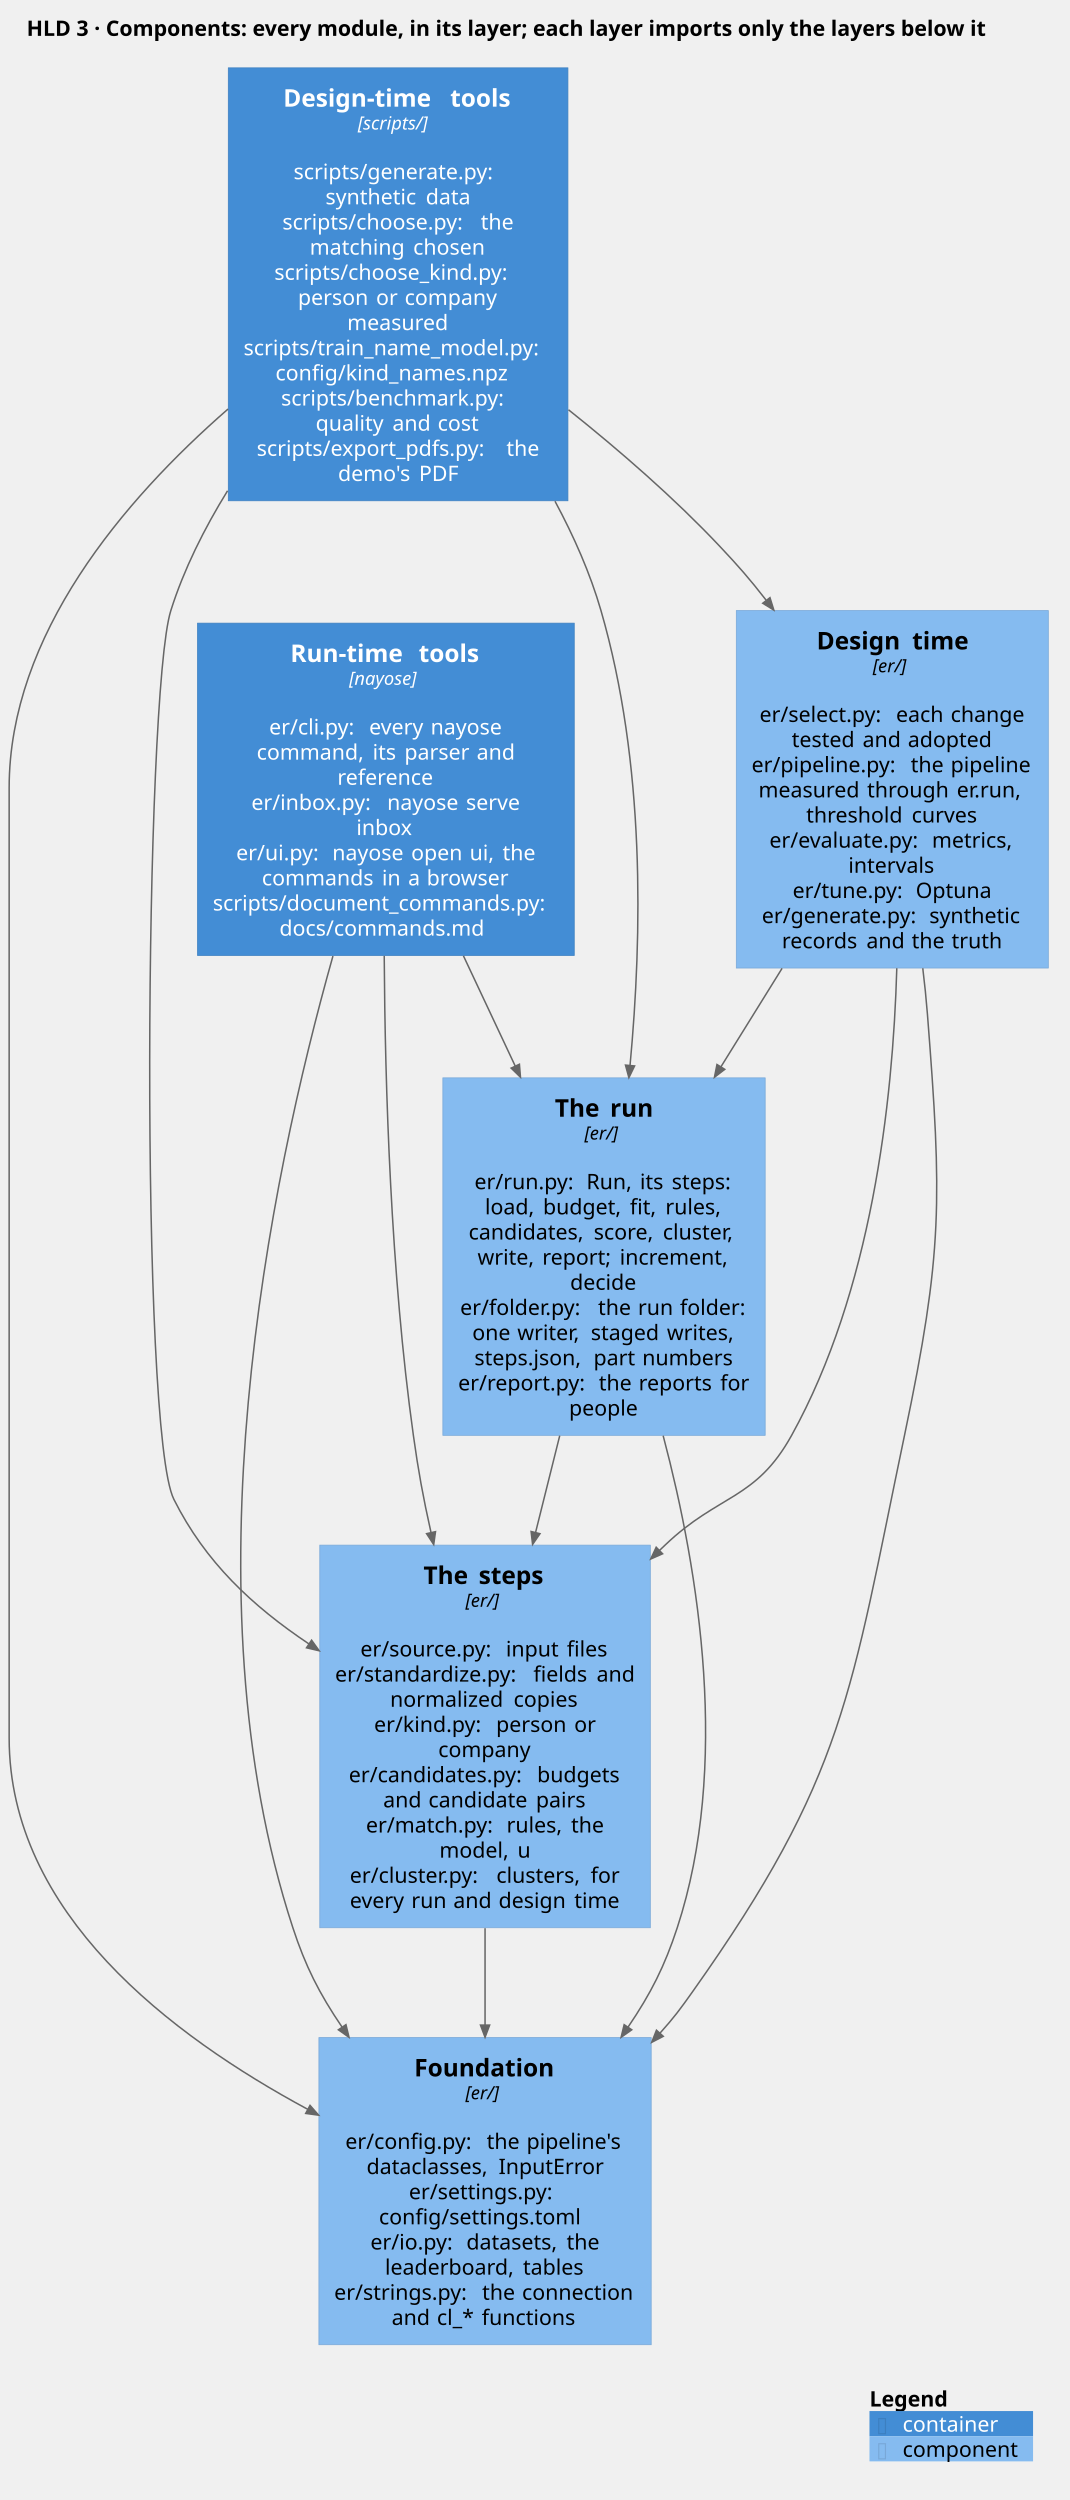
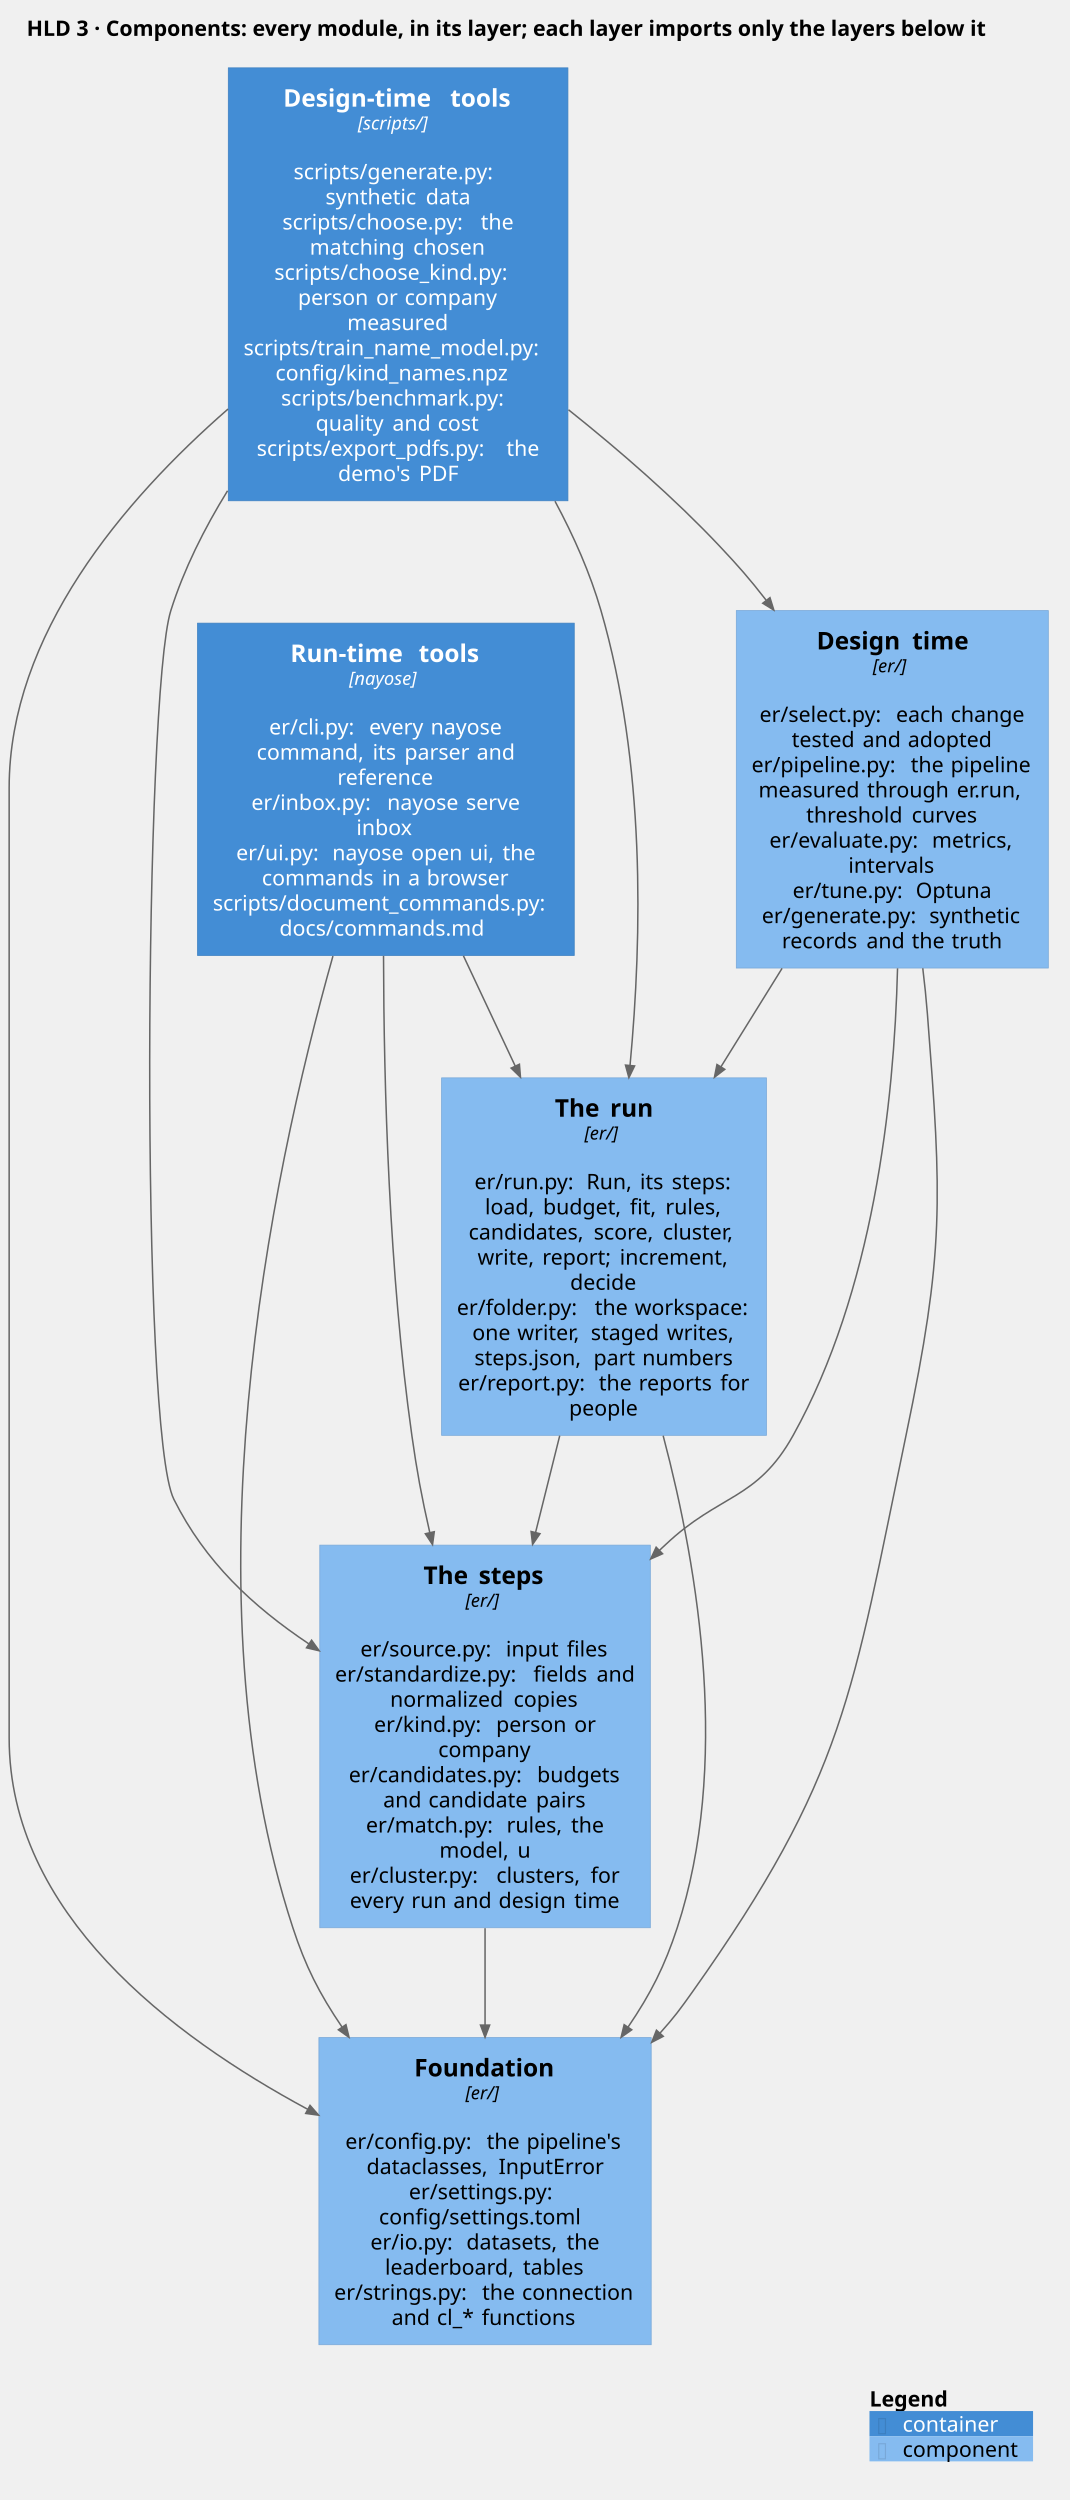
<svg xmlns="http://www.w3.org/2000/svg" version="1.1" data-diagram-type="DESCRIPTION" style="width:701px;height:1639px;background:#FFFFFF;" width="701px" height="1639px" viewBox="0 0 701 1639" zoomAndPan="magnify" preserveAspectRatio="none" contentStyleType="text/css">
  <defs />
  <g font-family="sans-serif" lengthAdjust="spacing">
    <g class="title" data-source-line="4">
      <text x="17.463" y="23.535" fill="#000" font-size="14" textLength="659.347" font-weight="700">HLD 3 · Components: every module, in its layer; each layer imports only the layers below it</text>
    </g>
    <g class="entity" data-qualified-name="tools_run" id="ent0001" data-source-line="71">
      <rect x="129.53" y="408.538" width="246.939" height="217.859" fill="#438DD5" style="stroke:#3C7FC0;stroke-width:0.5;" />
      <text x="190.351" y="434.007" fill="#FFF" font-size="16" textLength="78.852" font-weight="700">Run-time</text>
      <text x="269.203" y="434.007" fill="#FFF" font-size="16" font-weight="700"> </text>
      <text x="274.476" y="434.007" fill="#FFF" font-size="16" textLength="41.172" font-weight="700">tools</text>
      <text x="228.839" y="448.984" fill="#FFF" font-size="12" textLength="48.322" font-style="italic">[nayose]</text>
      <text x="250.785" y="465.05" fill="#FFF" font-size="14"> </text>
      <text x="176.43" y="481.538" fill="#FFF" font-size="14" textLength="61.12">er/cli.py:</text>
      <text x="237.551" y="481.538" fill="#FFF" font-size="14"> </text>
      <text x="241.98" y="481.538" fill="#FFF" font-size="14" textLength="35.889">every</text>
      <text x="277.869" y="481.538" fill="#FFF" font-size="14"> </text>
      <text x="282.299" y="481.538" fill="#FFF" font-size="14" textLength="47.271">nayose</text>
      <text x="168.275" y="498.027" fill="#FFF" font-size="14" textLength="71.572">command,</text>
      <text x="239.847" y="498.027" fill="#FFF" font-size="14"> </text>
      <text x="244.277" y="498.027" fill="#FFF" font-size="14" textLength="16.42">its</text>
      <text x="260.697" y="498.027" fill="#FFF" font-size="14"> </text>
      <text x="265.127" y="498.027" fill="#FFF" font-size="14" textLength="42.937">parser</text>
      <text x="308.063" y="498.027" fill="#FFF" font-size="14"> </text>
      <text x="312.493" y="498.027" fill="#FFF" font-size="14" textLength="25.231">and</text>
      <text x="221.168" y="514.515" fill="#FFF" font-size="14" textLength="63.663">reference</text>
      <text x="164.785" y="531.003" fill="#FFF" font-size="14" textLength="84.588">er/inbox.py:</text>
      <text x="249.373" y="531.003" fill="#FFF" font-size="14"> </text>
      <text x="253.803" y="531.003" fill="#FFF" font-size="14" textLength="47.271">nayose</text>
      <text x="301.073" y="531.003" fill="#FFF" font-size="14"> </text>
      <text x="305.503" y="531.003" fill="#FFF" font-size="14" textLength="35.711">serve</text>
      <text x="233.634" y="547.491" fill="#FFF" font-size="14" textLength="38.732">inbox</text>
      <text x="154.815" y="563.98" fill="#FFF" font-size="14" textLength="58.591">er/ui.py:</text>
      <text x="213.406" y="563.98" fill="#FFF" font-size="14"> </text>
      <text x="217.836" y="563.98" fill="#FFF" font-size="14" textLength="47.271">nayose</text>
      <text x="265.106" y="563.98" fill="#FFF" font-size="14"> </text>
      <text x="269.536" y="563.98" fill="#FFF" font-size="14" textLength="33.899">open</text>
      <text x="303.435" y="563.98" fill="#FFF" font-size="14"> </text>
      <text x="307.865" y="563.98" fill="#FFF" font-size="14" textLength="17.165">ui,</text>
      <text x="325.03" y="563.98" fill="#FFF" font-size="14"> </text>
      <text x="329.46" y="563.98" fill="#FFF" font-size="14" textLength="21.725">the</text>
      <text x="171.686" y="580.468" fill="#FFF" font-size="14" textLength="74.279">commands</text>
      <text x="245.966" y="580.468" fill="#FFF" font-size="14"> </text>
      <text x="250.395" y="580.468" fill="#FFF" font-size="14" textLength="12.735">in</text>
      <text x="263.131" y="580.468" fill="#FFF" font-size="14"> </text>
      <text x="267.56" y="580.468" fill="#FFF" font-size="14">a</text>
      <text x="275.292" y="580.468" fill="#FFF" font-size="14"> </text>
      <text x="279.721" y="580.468" fill="#FFF" font-size="14" textLength="54.592">browser</text>
      <text x="139.53" y="596.956" fill="#FFF" font-size="14" textLength="226.939">scripts/document_commands.py:</text>
      <text x="183.174" y="613.445" fill="#FFF" font-size="14" textLength="139.651">docs/commands.md</text>
    </g>
    <g class="entity" data-qualified-name="tools_design" id="ent0002" data-source-line="71">
      <rect x="149.68" y="44.488" width="222.645" height="283.813" fill="#438DD5" style="stroke:#3C7FC0;stroke-width:0.5;" />
      <text x="185.694" y="69.957" fill="#FFF" font-size="16" textLength="104.172" font-weight="700">Design-time</text>
      <text x="289.866" y="69.957" fill="#FFF" font-size="16" font-weight="700"> </text>
      <text x="295.139" y="69.957" fill="#FFF" font-size="16" textLength="41.172" font-weight="700">tools</text>
      <text x="234.553" y="84.934" fill="#FFF" font-size="12" textLength="52.898" font-style="italic">[scripts/]</text>
      <text x="258.787" y="101" fill="#FFF" font-size="14"> </text>
      <text x="192.448" y="117.488" fill="#FFF" font-size="14" textLength="137.108">scripts/generate.py:</text>
      <text x="213.373" y="133.977" fill="#FFF" font-size="14" textLength="61.318">synthetic</text>
      <text x="274.691" y="133.977" fill="#FFF" font-size="14"> </text>
      <text x="279.121" y="133.977" fill="#FFF" font-size="14" textLength="29.511">data</text>
      <text x="185.13" y="150.465" fill="#FFF" font-size="14" textLength="125.59">scripts/choose.py:</text>
      <text x="310.72" y="150.465" fill="#FFF" font-size="14"> </text>
      <text x="315.15" y="150.465" fill="#FFF" font-size="14" textLength="21.725">the</text>
      <text x="203.064" y="166.953" fill="#FFF" font-size="14" textLength="63.362">matching</text>
      <text x="266.427" y="166.953" fill="#FFF" font-size="14"> </text>
      <text x="270.856" y="166.953" fill="#FFF" font-size="14" textLength="48.084">chosen</text>
      <text x="179.843" y="183.441" fill="#FFF" font-size="14" textLength="162.319">scripts/choose_kind.py:</text>
      <text x="195.333" y="199.93" fill="#FFF" font-size="14" textLength="46.765">person</text>
      <text x="242.097" y="199.93" fill="#FFF" font-size="14"> </text>
      <text x="246.527" y="199.93" fill="#FFF" font-size="14" textLength="14.328">or</text>
      <text x="260.855" y="199.93" fill="#FFF" font-size="14"> </text>
      <text x="265.285" y="199.93" fill="#FFF" font-size="14" textLength="61.387">company</text>
      <text x="227.619" y="216.418" fill="#FFF" font-size="14" textLength="66.767">measured</text>
      <text x="159.68" y="232.906" fill="#FFF" font-size="14" textLength="202.645">scripts/train_name_model.py:</text>
      <text x="180.584" y="249.395" fill="#FFF" font-size="14" textLength="160.836">config/kind_names.npz</text>
      <text x="184.269" y="265.883" fill="#FFF" font-size="14" textLength="153.467">scripts/benchmark.py:</text>
      <text x="206.947" y="282.371" fill="#FFF" font-size="14" textLength="45.876">quality</text>
      <text x="252.823" y="282.371" fill="#FFF" font-size="14"> </text>
      <text x="257.253" y="282.371" fill="#FFF" font-size="14" textLength="25.231">and</text>
      <text x="282.484" y="282.371" fill="#FFF" font-size="14"> </text>
      <text x="286.914" y="282.371" fill="#FFF" font-size="14" textLength="28.144">cost</text>
      <text x="168.293" y="298.859" fill="#FFF" font-size="14" textLength="159.264">scripts/export_pdfs.py:</text>
      <text x="327.557" y="298.859" fill="#FFF" font-size="14"> </text>
      <text x="331.987" y="298.859" fill="#FFF" font-size="14" textLength="21.725">the</text>
      <text x="221.61" y="315.348" fill="#FFF" font-size="14" textLength="48.624">demo's</text>
      <text x="270.234" y="315.348" fill="#FFF" font-size="14"> </text>
      <text x="274.664" y="315.348" fill="#FFF" font-size="14" textLength="25.73">PDF</text>
    </g>
    <g class="entity" data-qualified-name="run" id="ent0003" data-source-line="78">
-       <rect x="290.35" y="706.648" width="211.29" height="234.348" fill="#85BBF0" style="stroke:#78A8D8;stroke-width:0.5;" />
+       <rect x="289.52" y="706.648" width="212.951" height="234.348" fill="#85BBF0" style="stroke:#78A8D8;stroke-width:0.5;" />
      <text x="363.753" y="732.117" fill="#000" font-size="16" textLength="30.922" font-weight="700">The</text>
      <text x="394.675" y="732.117" fill="#000" font-size="16" font-weight="700"> </text>
-       <text x="399.948" y="732.117" fill="#000" font-size="16" textLength="28.289" font-weight="700">run</text>
-       <text x="383.148" y="747.094" fill="#000" font-size="12" textLength="25.693" font-style="italic">[er/]</text>
-       <text x="393.78" y="763.16" fill="#000" font-size="14"> </text>
-       <text x="311.055" y="779.648" fill="#000" font-size="14" textLength="68.961">er/run.py:</text>
-       <text x="380.016" y="779.648" fill="#000" font-size="14"> </text>
+       <text x="399.949" y="732.117" fill="#000" font-size="16" textLength="28.289" font-weight="700">run</text>
+       <text x="383.149" y="747.094" fill="#000" font-size="12" textLength="25.693" font-style="italic">[er/]</text>
+       <text x="393.781" y="763.16" fill="#000" font-size="14"> </text>
+       <text x="311.056" y="779.648" fill="#000" font-size="14" textLength="68.961">er/run.py:</text>
+       <text x="380.017" y="779.648" fill="#000" font-size="14"> </text>
      <text x="384.446" y="779.648" fill="#000" font-size="14" textLength="30.659">Run,</text>
      <text x="415.105" y="779.648" fill="#000" font-size="14"> </text>
      <text x="419.535" y="779.648" fill="#000" font-size="14" textLength="16.42">its</text>
-       <text x="435.954" y="779.648" fill="#000" font-size="14"> </text>
-       <text x="440.384" y="779.648" fill="#000" font-size="14" textLength="40.551">steps:</text>
-       <text x="317.942" y="796.137" fill="#000" font-size="14" textLength="33.619">load,</text>
-       <text x="351.561" y="796.137" fill="#000" font-size="14"> </text>
-       <text x="355.991" y="796.137" fill="#000" font-size="14" textLength="52.507">budget,</text>
-       <text x="408.498" y="796.137" fill="#000" font-size="14"> </text>
+       <text x="435.955" y="779.648" fill="#000" font-size="14"> </text>
+       <text x="440.385" y="779.648" fill="#000" font-size="14" textLength="40.551">steps:</text>
+       <text x="317.943" y="796.137" fill="#000" font-size="14" textLength="33.619">load,</text>
+       <text x="351.562" y="796.137" fill="#000" font-size="14"> </text>
+       <text x="355.992" y="796.137" fill="#000" font-size="14" textLength="52.507">budget,</text>
+       <text x="408.499" y="796.137" fill="#000" font-size="14"> </text>
      <text x="412.928" y="796.137" fill="#000" font-size="14" textLength="18.86">fit,</text>
-       <text x="431.788" y="796.137" fill="#000" font-size="14"> </text>
+       <text x="431.789" y="796.137" fill="#000" font-size="14"> </text>
      <text x="436.218" y="796.137" fill="#000" font-size="14" textLength="37.83">rules,</text>
      <text x="307.217" y="812.625" fill="#000" font-size="14" textLength="77.595">candidates,</text>
-       <text x="384.811" y="812.625" fill="#000" font-size="14"> </text>
-       <text x="389.241" y="812.625" fill="#000" font-size="14" textLength="40.865">score,</text>
-       <text x="430.106" y="812.625" fill="#000" font-size="14"> </text>
-       <text x="434.536" y="812.625" fill="#000" font-size="14" textLength="50.237">cluster,</text>
+       <text x="384.812" y="812.625" fill="#000" font-size="14"> </text>
+       <text x="389.242" y="812.625" fill="#000" font-size="14" textLength="40.865">score,</text>
+       <text x="430.107" y="812.625" fill="#000" font-size="14"> </text>
+       <text x="434.537" y="812.625" fill="#000" font-size="14" textLength="50.237">cluster,</text>
      <text x="313.055" y="829.113" fill="#000" font-size="14" textLength="38.028">write,</text>
      <text x="351.083" y="829.113" fill="#000" font-size="14"> </text>
      <text x="355.513" y="829.113" fill="#000" font-size="14" textLength="46.334">report;</text>
      <text x="401.847" y="829.113" fill="#000" font-size="14"> </text>
-       <text x="406.276" y="829.113" fill="#000" font-size="14" textLength="72.659">increment,</text>
+       <text x="406.277" y="829.113" fill="#000" font-size="14" textLength="72.659">increment,</text>
      <text x="373.775" y="845.601" fill="#000" font-size="14" textLength="44.44">decide</text>
-       <text x="301.659" y="862.09" fill="#000" font-size="14" textLength="85.989">er/folder.py:</text>
-       <text x="387.648" y="862.09" fill="#000" font-size="14"> </text>
-       <text x="392.078" y="862.09" fill="#000" font-size="14" textLength="21.725">the</text>
-       <text x="413.803" y="862.09" fill="#000" font-size="14"> </text>
-       <text x="418.232" y="862.09" fill="#000" font-size="14" textLength="23.105">run</text>
-       <text x="441.338" y="862.09" fill="#000" font-size="14"> </text>
-       <text x="445.767" y="862.09" fill="#000" font-size="14" textLength="44.563">folder:</text>
-       <text x="309.623" y="878.578" fill="#000" font-size="14" textLength="25.088">one</text>
+       <text x="299.52" y="862.09" fill="#000" font-size="14" textLength="85.989">er/folder.py:</text>
+       <text x="385.509" y="862.09" fill="#000" font-size="14"> </text>
+       <text x="389.939" y="862.09" fill="#000" font-size="14" textLength="21.725">the</text>
+       <text x="411.664" y="862.09" fill="#000" font-size="14"> </text>
+       <text x="416.093" y="862.09" fill="#000" font-size="14" textLength="76.378">workspace:</text>
+       <text x="309.624" y="878.578" fill="#000" font-size="14" textLength="25.088">one</text>
      <text x="334.711" y="878.578" fill="#000" font-size="14"> </text>
      <text x="339.141" y="878.578" fill="#000" font-size="14" textLength="43.757">writer,</text>
-       <text x="382.897" y="878.578" fill="#000" font-size="14"> </text>
-       <text x="387.327" y="878.578" fill="#000" font-size="14" textLength="45.445">staged</text>
-       <text x="432.772" y="878.578" fill="#000" font-size="14"> </text>
-       <text x="437.202" y="878.578" fill="#000" font-size="14" textLength="45.165">writes,</text>
-       <text x="311.017" y="895.066" fill="#000" font-size="14" textLength="73.664">steps.json,</text>
+       <text x="382.898" y="878.578" fill="#000" font-size="14"> </text>
+       <text x="387.328" y="878.578" fill="#000" font-size="14" textLength="45.445">staged</text>
+       <text x="432.773" y="878.578" fill="#000" font-size="14"> </text>
+       <text x="437.203" y="878.578" fill="#000" font-size="14" textLength="45.165">writes,</text>
+       <text x="311.018" y="895.066" fill="#000" font-size="14" textLength="73.664">steps.json,</text>
      <text x="384.682" y="895.066" fill="#000" font-size="14"> </text>
-       <text x="389.111" y="895.066" fill="#000" font-size="14" textLength="27.508">part</text>
-       <text x="416.619" y="895.066" fill="#000" font-size="14"> </text>
+       <text x="389.112" y="895.066" fill="#000" font-size="14" textLength="27.508">part</text>
+       <text x="416.62" y="895.066" fill="#000" font-size="14"> </text>
      <text x="421.049" y="895.066" fill="#000" font-size="14" textLength="59.924">numbers</text>
-       <text x="300.35" y="911.555" fill="#000" font-size="14" textLength="87.76">er/report.py:</text>
+       <text x="300.351" y="911.555" fill="#000" font-size="14" textLength="87.76">er/report.py:</text>
      <text x="388.11" y="911.555" fill="#000" font-size="14"> </text>
-       <text x="392.539" y="911.555" fill="#000" font-size="14" textLength="21.725">the</text>
-       <text x="414.264" y="911.555" fill="#000" font-size="14"> </text>
+       <text x="392.54" y="911.555" fill="#000" font-size="14" textLength="21.725">the</text>
+       <text x="414.265" y="911.555" fill="#000" font-size="14"> </text>
      <text x="418.694" y="911.555" fill="#000" font-size="14" textLength="49.041">reports</text>
      <text x="467.735" y="911.555" fill="#000" font-size="14"> </text>
-       <text x="472.164" y="911.555" fill="#000" font-size="14" textLength="19.476">for</text>
-       <text x="373.06" y="928.043" fill="#000" font-size="14" textLength="45.869">people</text>
+       <text x="472.165" y="911.555" fill="#000" font-size="14" textLength="19.476">for</text>
+       <text x="373.061" y="928.043" fill="#000" font-size="14" textLength="45.869">people</text>
    </g>
    <g class="entity" data-qualified-name="design" id="ent0004" data-source-line="78">
      <rect x="482.73" y="400.298" width="204.543" height="234.348" fill="#85BBF0" style="stroke:#78A8D8;stroke-width:0.5;" />
      <text x="535.388" y="425.767" fill="#000" font-size="16" textLength="57.375" font-weight="700">Design</text>
      <text x="592.763" y="425.767" fill="#000" font-size="16" font-weight="700"> </text>
      <text x="598.037" y="425.767" fill="#000" font-size="16" textLength="36.578" font-weight="700">time</text>
      <text x="572.155" y="440.744" fill="#000" font-size="12" textLength="25.693" font-style="italic">[er/]</text>
      <text x="582.787" y="456.81" fill="#000" font-size="14"> </text>
      <text x="497.949" y="473.298" fill="#000" font-size="14" textLength="85.046">er/select.py:</text>
      <text x="582.995" y="473.298" fill="#000" font-size="14"> </text>
      <text x="587.425" y="473.298" fill="#000" font-size="14" textLength="31.391">each</text>
      <text x="618.815" y="473.298" fill="#000" font-size="14"> </text>
      <text x="623.245" y="473.298" fill="#000" font-size="14" textLength="48.809">change</text>
      <text x="519.045" y="489.787" fill="#000" font-size="14" textLength="42.021">tested</text>
      <text x="561.065" y="489.787" fill="#000" font-size="14"> </text>
      <text x="565.495" y="489.787" fill="#000" font-size="14" textLength="25.231">and</text>
      <text x="590.727" y="489.787" fill="#000" font-size="14"> </text>
      <text x="595.156" y="489.787" fill="#000" font-size="14" textLength="55.802">adopted</text>
      <text x="492.73" y="506.275" fill="#000" font-size="14" textLength="99.907">er/pipeline.py:</text>
      <text x="592.637" y="506.275" fill="#000" font-size="14"> </text>
      <text x="597.067" y="506.275" fill="#000" font-size="14" textLength="21.725">the</text>
      <text x="618.792" y="506.275" fill="#000" font-size="14"> </text>
      <text x="623.221" y="506.275" fill="#000" font-size="14" textLength="54.052">pipeline</text>
      <text x="497.262" y="522.763" fill="#000" font-size="14" textLength="66.767">measured</text>
      <text x="564.029" y="522.763" fill="#000" font-size="14"> </text>
      <text x="568.459" y="522.763" fill="#000" font-size="14" textLength="54.359">through</text>
      <text x="622.818" y="522.763" fill="#000" font-size="14"> </text>
      <text x="627.248" y="522.763" fill="#000" font-size="14" textLength="45.493">er.run,</text>
      <text x="528.533" y="539.251" fill="#000" font-size="14" textLength="64.736">threshold</text>
      <text x="593.27" y="539.251" fill="#000" font-size="14"> </text>
      <text x="597.699" y="539.251" fill="#000" font-size="14" textLength="43.771">curves</text>
      <text x="504.409" y="555.74" fill="#000" font-size="14" textLength="102.136">er/evaluate.py:</text>
      <text x="606.545" y="555.74" fill="#000" font-size="14"> </text>
      <text x="610.975" y="555.74" fill="#000" font-size="14" textLength="54.619">metrics,</text>
      <text x="556.171" y="572.228" fill="#000" font-size="14" textLength="57.661">intervals</text>
      <text x="519.636" y="588.716" fill="#000" font-size="14" textLength="76.269">er/tune.py:</text>
      <text x="595.905" y="588.716" fill="#000" font-size="14"> </text>
      <text x="600.334" y="588.716" fill="#000" font-size="14" textLength="50.032">Optuna</text>
      <text x="499.443" y="605.205" fill="#000" font-size="14" textLength="105.369">er/generate.py:</text>
      <text x="604.812" y="605.205" fill="#000" font-size="14"> </text>
      <text x="609.242" y="605.205" fill="#000" font-size="14" textLength="61.318">synthetic</text>
      <text x="512.602" y="621.693" fill="#000" font-size="14" textLength="50.976">records</text>
      <text x="563.578" y="621.693" fill="#000" font-size="14"> </text>
      <text x="568.007" y="621.693" fill="#000" font-size="14" textLength="25.231">and</text>
      <text x="593.239" y="621.693" fill="#000" font-size="14"> </text>
      <text x="597.668" y="621.693" fill="#000" font-size="14" textLength="21.725">the</text>
      <text x="619.393" y="621.693" fill="#000" font-size="14"> </text>
      <text x="623.823" y="621.693" fill="#000" font-size="14" textLength="33.578">truth</text>
    </g>
    <g class="entity" data-qualified-name="steps" id="ent0005" data-source-line="78">
      <rect x="209.66" y="1012.988" width="216.684" height="250.836" fill="#85BBF0" style="stroke:#78A8D8;stroke-width:0.5;" />
      <text x="277.627" y="1038.457" fill="#000" font-size="16" textLength="30.922" font-weight="700">The</text>
      <text x="308.549" y="1038.457" fill="#000" font-size="16" font-weight="700"> </text>
      <text x="313.822" y="1038.457" fill="#000" font-size="16" textLength="44.555" font-weight="700">steps</text>
      <text x="305.155" y="1053.434" fill="#000" font-size="12" textLength="25.693" font-style="italic">[er/]</text>
      <text x="315.787" y="1069.5" fill="#000" font-size="14"> </text>
      <text x="236.258" y="1085.988" fill="#000" font-size="14" textLength="90.979">er/source.py:</text>
      <text x="327.237" y="1085.988" fill="#000" font-size="14"> </text>
      <text x="331.667" y="1085.988" fill="#000" font-size="14" textLength="35.472">input</text>
      <text x="367.139" y="1085.988" fill="#000" font-size="14"> </text>
      <text x="371.568" y="1085.988" fill="#000" font-size="14" textLength="28.178">files</text>
      <text x="219.66" y="1102.477" fill="#000" font-size="14" textLength="125.604">er/standardize.py:</text>
      <text x="345.264" y="1102.477" fill="#000" font-size="14"> </text>
      <text x="349.693" y="1102.477" fill="#000" font-size="14" textLength="36.989">fields</text>
      <text x="386.682" y="1102.477" fill="#000" font-size="14"> </text>
      <text x="391.112" y="1102.477" fill="#000" font-size="14" textLength="25.231">and</text>
      <text x="255.73" y="1118.965" fill="#000" font-size="14" textLength="76.549">normalized</text>
      <text x="332.279" y="1118.965" fill="#000" font-size="14"> </text>
      <text x="336.708" y="1118.965" fill="#000" font-size="14" textLength="43.565">copies</text>
      <text x="245.233" y="1135.453" fill="#000" font-size="14" textLength="75.585">er/kind.py:</text>
      <text x="320.818" y="1135.453" fill="#000" font-size="14"> </text>
      <text x="325.248" y="1135.453" fill="#000" font-size="14" textLength="46.765">person</text>
      <text x="372.013" y="1135.453" fill="#000" font-size="14"> </text>
      <text x="376.442" y="1135.453" fill="#000" font-size="14" textLength="14.328">or</text>
      <text x="287.308" y="1151.941" fill="#000" font-size="14" textLength="61.387">company</text>
      <text x="228.67" y="1168.43" fill="#000" font-size="14" textLength="119.021">er/candidates.py:</text>
      <text x="347.69" y="1168.43" fill="#000" font-size="14"> </text>
      <text x="352.12" y="1168.43" fill="#000" font-size="14" textLength="55.214">budgets</text>
      <text x="251.215" y="1184.918" fill="#000" font-size="14" textLength="25.231">and</text>
      <text x="276.446" y="1184.918" fill="#000" font-size="14"> </text>
      <text x="280.876" y="1184.918" fill="#000" font-size="14" textLength="66.028">candidate</text>
      <text x="346.904" y="1184.918" fill="#000" font-size="14"> </text>
      <text x="351.334" y="1184.918" fill="#000" font-size="14" textLength="33.455">pairs</text>
      <text x="239.918" y="1201.406" fill="#000" font-size="14" textLength="87.753">er/match.py:</text>
      <text x="327.671" y="1201.406" fill="#000" font-size="14"> </text>
      <text x="332.101" y="1201.406" fill="#000" font-size="14" textLength="37.83">rules,</text>
      <text x="369.931" y="1201.406" fill="#000" font-size="14"> </text>
      <text x="374.361" y="1201.406" fill="#000" font-size="14" textLength="21.725">the</text>
      <text x="288.064" y="1217.895" fill="#000" font-size="14" textLength="46.758">model,</text>
      <text x="334.822" y="1217.895" fill="#000" font-size="14"> </text>
      <text x="339.251" y="1217.895" fill="#000" font-size="14">u</text>
      <text x="229.316" y="1234.383" fill="#000" font-size="14" textLength="91.663">er/cluster.py:</text>
      <text x="320.979" y="1234.383" fill="#000" font-size="14"> </text>
      <text x="325.409" y="1234.383" fill="#000" font-size="14" textLength="57.374">clusters,</text>
      <text x="382.783" y="1234.383" fill="#000" font-size="14"> </text>
      <text x="387.212" y="1234.383" fill="#000" font-size="14" textLength="19.476">for</text>
      <text x="229.347" y="1250.871" fill="#000" font-size="14" textLength="35.889">every</text>
      <text x="265.235" y="1250.871" fill="#000" font-size="14"> </text>
      <text x="269.665" y="1250.871" fill="#000" font-size="14" textLength="23.105">run</text>
      <text x="292.77" y="1250.871" fill="#000" font-size="14"> </text>
      <text x="297.2" y="1250.871" fill="#000" font-size="14" textLength="25.231">and</text>
      <text x="322.431" y="1250.871" fill="#000" font-size="14"> </text>
      <text x="326.861" y="1250.871" fill="#000" font-size="14" textLength="45.213">design</text>
      <text x="372.074" y="1250.871" fill="#000" font-size="14"> </text>
      <text x="376.504" y="1250.871" fill="#000" font-size="14" textLength="30.153">time</text>
    </g>
    <g class="entity" data-qualified-name="configuration" id="ent0006" data-source-line="78">
      <rect x="209.08" y="1335.828" width="217.832" height="201.371" fill="#85BBF0" style="stroke:#78A8D8;stroke-width:0.5;" />
      <text x="271.574" y="1361.297" fill="#000" font-size="16" textLength="92.844" font-weight="700">Foundation</text>
      <text x="305.149" y="1376.274" fill="#000" font-size="12" textLength="25.693" font-style="italic">[er/]</text>
      <text x="315.781" y="1392.34" fill="#000" font-size="14"> </text>
      <text x="226.388" y="1408.828" fill="#000" font-size="14" textLength="88.238">er/config.py:</text>
      <text x="314.626" y="1408.828" fill="#000" font-size="14"> </text>
      <text x="319.056" y="1408.828" fill="#000" font-size="14" textLength="21.725">the</text>
      <text x="340.78" y="1408.828" fill="#000" font-size="14"> </text>
      <text x="345.21" y="1408.828" fill="#000" font-size="14" textLength="64.395">pipeline's</text>
      <text x="240.316" y="1425.317" fill="#000" font-size="14" textLength="82.1">dataclasses,</text>
      <text x="322.415" y="1425.317" fill="#000" font-size="14"> </text>
      <text x="326.845" y="1425.317" fill="#000" font-size="14" textLength="68.831">InputError</text>
      <text x="268.063" y="1441.805" fill="#000" font-size="14" textLength="99.866">er/settings.py:</text>
      <text x="248.437" y="1458.293" fill="#000" font-size="14" textLength="139.118">config/settings.toml</text>
      <text x="242.828" y="1474.781" fill="#000" font-size="14" textLength="58.502">er/io.py:</text>
      <text x="301.33" y="1474.781" fill="#000" font-size="14"> </text>
      <text x="305.76" y="1474.781" fill="#000" font-size="14" textLength="61.25">datasets,</text>
      <text x="367.01" y="1474.781" fill="#000" font-size="14"> </text>
      <text x="371.439" y="1474.781" fill="#000" font-size="14" textLength="21.725">the</text>
      <text x="252.385" y="1491.27" fill="#000" font-size="14" textLength="86.03">leaderboard,</text>
      <text x="338.415" y="1491.27" fill="#000" font-size="14"> </text>
      <text x="342.845" y="1491.27" fill="#000" font-size="14" textLength="40.763">tables</text>
      <text x="219.08" y="1507.758" fill="#000" font-size="14" textLength="92.559">er/strings.py:</text>
      <text x="311.639" y="1507.758" fill="#000" font-size="14"> </text>
      <text x="316.068" y="1507.758" fill="#000" font-size="14" textLength="21.725">the</text>
      <text x="337.793" y="1507.758" fill="#000" font-size="14"> </text>
      <text x="342.223" y="1507.758" fill="#000" font-size="14" textLength="74.689">connection</text>
      <text x="256.767" y="1524.246" fill="#000" font-size="14" textLength="25.231">and</text>
      <text x="281.998" y="1524.246" fill="#000" font-size="14"> </text>
      <text x="286.428" y="1524.246" fill="#000" font-size="14" textLength="24.965">cl_*</text>
      <text x="311.393" y="1524.246" fill="#000" font-size="14"> </text>
      <text x="315.822" y="1524.246" fill="#000" font-size="14" textLength="63.403">functions</text>
    </g>
    <g class="link" data-entity-1="ent0001" data-entity-2="ent0003" id="lnk7" data-source-line="1827" data-link-type="dependency">
      <path d="M303.82,626.628 C315.94,652.428 325.527,672.838 337.817,698.988" style="stroke:#666;stroke-width:1;" fill="none" id="tools_run-to-run" />
      <polygon points="341.22,706.228,340.532,697.712,335.102,700.264,341.22,706.228" fill="#666" style="stroke:#666;stroke-width:1;stroke-linejoin:miter;stroke-miterlimit:10;" />
      <text x="325.5" y="665.648" fill="#666" font-size="0">.</text>
    </g>
    <g class="link" data-entity-1="ent0001" data-entity-2="ent0005" id="lnk8" data-source-line="1827" data-link-type="dependency">
-       <path d="M251.9,626.658 C252.41,712.328 256.18,834.828 271,940.988 C274.26,964.348 277.303,981.171 282.593,1004.811" style="stroke:#666;stroke-width:1;" fill="none" id="tools_run-to-steps" />
-       <polygon points="284.34,1012.618,285.521,1004.156,279.665,1005.466,284.34,1012.618" fill="#666" style="stroke:#666;stroke-width:1;stroke-linejoin:miter;stroke-miterlimit:10;" />
-       <text x="272" y="818.818" fill="#666" font-size="0">.</text>
+       <path d="M251.44,626.668 C251.62,712.348 255.05,834.858 270,940.988 C273.29,964.368 276.388,981.219 281.788,1004.859" style="stroke:#666;stroke-width:1;" fill="none" id="tools_run-to-steps" />
+       <polygon points="283.57,1012.658,284.713,1004.191,278.864,1005.527,283.57,1012.658" fill="#666" style="stroke:#666;stroke-width:1;stroke-linejoin:miter;stroke-miterlimit:10;" />
+       <text x="271" y="818.818" fill="#666" font-size="0">.</text>
    </g>
    <g class="link" data-entity-1="ent0001" data-entity-2="ent0006" id="lnk9" data-source-line="1827" data-link-type="dependency">
      <path d="M218.28,626.778 C176.61,774.648 120.71,1046.208 192,1263.828 C200.23,1288.948 209.19,1306.814 224.32,1329.054" style="stroke:#666;stroke-width:1;" fill="none" id="tools_run-to-configuration" />
      <polygon points="228.82,1335.668,226.801,1327.366,221.84,1330.741,228.82,1335.668" fill="#666" style="stroke:#666;stroke-width:1;stroke-linejoin:miter;stroke-miterlimit:10;" />
      <text x="160.15" y="971.988" fill="#666" font-size="0">.</text>
    </g>
    <g class="link" data-entity-1="ent0002" data-entity-2="ent0003" id="lnk10" data-source-line="1827" data-link-type="dependency">
      <path d="M363.85,328.588 C376.22,351.598 386.95,375.908 394,400.298 C423.04,500.708 421.115,612.293 413.045,698.553" style="stroke:#666;stroke-width:1;" fill="none" id="tools_design-to-run" />
      <polygon points="412.3,706.518,416.032,698.833,410.058,698.274,412.3,706.518" fill="#666" style="stroke:#666;stroke-width:1;stroke-linejoin:miter;stroke-miterlimit:10;" />
      <text x="418.72" y="512.468" fill="#666" font-size="0">.</text>
    </g>
    <g class="link" data-entity-1="ent0002" data-entity-2="ent0004" id="lnk11" data-source-line="1827" data-link-type="dependency">
      <path d="M372.69,268.628 C406.28,295.428 442.11,326.548 472,358.298 C484.14,371.198 491.155,379.139 502.425,393.659" style="stroke:#666;stroke-width:1;" fill="none" id="tools_design-to-design" />
      <polygon points="507.33,399.978,504.795,391.819,500.055,395.498,507.33,399.978" fill="#666" style="stroke:#666;stroke-width:1;stroke-linejoin:miter;stroke-miterlimit:10;" />
      <text x="483.59" y="359.298" fill="#666" font-size="0">.</text>
    </g>
    <g class="link" data-entity-1="ent0002" data-entity-2="ent0005" id="lnk12" data-source-line="1827" data-link-type="dependency">
      <path d="M149.2,321.738 C133.91,346.528 120.54,373.188 112,400.298 C94.76,455.008 91.63,938.328 114,982.988 C134.64,1024.198 165.4,1052.922 202.61,1077.802" style="stroke:#666;stroke-width:1;" fill="none" id="tools_design-to-steps" />
      <polygon points="209.26,1082.248,204.277,1075.308,200.942,1080.295,209.26,1082.248" fill="#666" style="stroke:#666;stroke-width:1;stroke-linejoin:miter;stroke-miterlimit:10;" />
      <text x="99.26" y="665.648" fill="#666" font-size="0">.</text>
    </g>
    <g class="link" data-entity-1="ent0002" data-entity-2="ent0006" id="lnk13" data-source-line="1827" data-link-type="dependency">
      <path d="M149.52,268.138 C80.91,327.938 6,416.188 6,516.468 C6,516.468 6,516.468 6,1139.408 C6,1254.408 111.868,1334.412 201.838,1382.922" style="stroke:#666;stroke-width:1;" fill="none" id="tools_design-to-configuration" />
      <polygon points="208.88,1386.718,203.262,1380.281,200.415,1385.562,208.88,1386.718" fill="#666" style="stroke:#666;stroke-width:1;stroke-linejoin:miter;stroke-miterlimit:10;" />
      <text x="7" y="818.818" fill="#666" font-size="0">.</text>
    </g>
    <g class="link" data-entity-1="ent0003" data-entity-2="ent0005" id="lnk14" data-source-line="1827" data-link-type="dependency">
      <path d="M366.96,941.218 C361.15,964.478 356.966,981.236 351.096,1004.766" style="stroke:#666;stroke-width:1;" fill="none" id="run-to-steps" />
      <polygon points="349.16,1012.528,354.007,1005.492,348.186,1004.04,349.16,1012.528" fill="#666" style="stroke:#666;stroke-width:1;stroke-linejoin:miter;stroke-miterlimit:10;" />
      <text x="360.34" y="971.988" fill="#666" font-size="0">.</text>
    </g>
    <g class="link" data-entity-1="ent0003" data-entity-2="ent0006" id="lnk15" data-source-line="1827" data-link-type="dependency">
      <path d="M434.77,941.258 C458.61,1031.368 478.61,1158.178 444,1263.828 C435.77,1288.948 426.81,1306.814 411.68,1329.054" style="stroke:#666;stroke-width:1;" fill="none" id="run-to-configuration" />
      <polygon points="407.18,1335.668,414.16,1330.741,409.199,1327.366,407.18,1335.668" fill="#666" style="stroke:#666;stroke-width:1;stroke-linejoin:miter;stroke-miterlimit:10;" />
      <text x="463.58" y="1133.408" fill="#666" font-size="0">.</text>
    </g>
    <g class="link" data-entity-1="ent0004" data-entity-2="ent0003" id="lnk16" data-source-line="1827" data-link-type="dependency">
      <path d="M512.74,634.828 C498.2,658.238 487.14,676.052 472.6,699.472" style="stroke:#666;stroke-width:1;" fill="none" id="design-to-run" />
      <polygon points="468.38,706.268,475.148,701.054,470.051,697.889,468.38,706.268" fill="#666" style="stroke:#666;stroke-width:1;stroke-linejoin:miter;stroke-miterlimit:10;" />
      <text x="491.5" y="665.648" fill="#666" font-size="0">.</text>
    </g>
    <g class="link" data-entity-1="ent0004" data-entity-2="ent0005" id="lnk17" data-source-line="1827" data-link-type="dependency">
-       <path d="M587.94,634.768 C585.39,723.768 571.14,846.808 519,940.988 C495.35,983.718 471.29,979.238 436,1012.988 C432.88,1015.978 435.46,1013.425 432.3,1016.515" style="stroke:#666;stroke-width:1;" fill="none" id="design-to-steps" />
-       <polygon points="426.58,1022.108,434.397,1018.66,430.202,1014.37,426.58,1022.108" fill="#666" style="stroke:#666;stroke-width:1;stroke-linejoin:miter;stroke-miterlimit:10;" />
-       <text x="584.29" y="818.818" fill="#666" font-size="0">.</text>
+       <path d="M588.43,634.838 C586.2,723.878 572.29,846.938 520,940.988 C496.11,983.968 471.63,979.108 436,1012.988 C432.87,1015.968 435.44,1013.405 432.28,1016.495" style="stroke:#666;stroke-width:1;" fill="none" id="design-to-steps" />
+       <polygon points="426.56,1022.088,434.377,1018.64,430.182,1014.35,426.56,1022.088" fill="#666" style="stroke:#666;stroke-width:1;stroke-linejoin:miter;stroke-miterlimit:10;" />
+       <text x="585.02" y="818.818" fill="#666" font-size="0">.</text>
    </g>
    <g class="link" data-entity-1="ent0004" data-entity-2="ent0006" id="lnk18" data-source-line="1827" data-link-type="dependency">
-       <path d="M604.97,634.768 C606.2,644.848 607.24,654.908 608,664.648 C617.59,787.268 618.19,820.598 593,940.988 C557.46,1110.828 554.4,1164.298 454,1305.828 C445.98,1317.138 442.218,1322.319 432.608,1333.009" style="stroke:#666;stroke-width:1;" fill="none" id="design-to-configuration" />
+       <path d="M604.97,634.768 C606.2,644.848 607.24,654.908 608,664.648 C617.59,787.248 619.13,820.608 594,940.988 C558.52,1111.008 554.49,1164.168 454,1305.828 C445.98,1317.138 442.218,1322.319 432.608,1333.009" style="stroke:#666;stroke-width:1;" fill="none" id="design-to-configuration" />
      <polygon points="427.26,1338.958,434.839,1335.015,430.377,1331.003,427.26,1338.958" fill="#666" style="stroke:#666;stroke-width:1;stroke-linejoin:miter;stroke-miterlimit:10;" />
-       <text x="587.78" y="971.988" fill="#666" font-size="0">.</text>
+       <text x="588.78" y="971.988" fill="#666" font-size="0">.</text>
    </g>
    <g class="link" data-entity-1="ent0005" data-entity-2="ent0006" id="lnk19" data-source-line="1827" data-link-type="dependency">
      <path d="M318,1264.128 C318,1287.988 318,1304.688 318,1327.648" style="stroke:#666;stroke-width:1;" fill="none" id="steps-to-configuration" />
      <polygon points="318,1335.648,321,1327.648,315,1327.648,318,1335.648" fill="#666" style="stroke:#666;stroke-width:1;stroke-linejoin:miter;stroke-miterlimit:10;" />
      <text x="319" y="1294.828" fill="#666" font-size="0">.</text>
    </g>
    <g class="legend" data-source-line="1577">
      <rect x="570.031" y="1564.199" width="107.242" height="16.488" fill="none" style="stroke:none;" />
      <text x="570.031" y="1577.735" fill="#000" font-size="14" textLength="52.254" font-weight="700">Legend</text>
      <text x="626.899" y="1577.735" fill="#FFF" font-size="14"> </text>
      <rect x="570.031" y="1580.688" width="107.242" height="16.488" fill="#438DD5" style="stroke:none;" />
      <text x="574.46" y="1594.223" fill="#3C7FC0" font-size="14">▯</text>
      <text x="582.889" y="1594.223" fill="#FFF" font-size="14"> </text>
      <text x="591.749" y="1594.223" fill="#FFF" font-size="14" textLength="63.69">container</text>
      <text x="659.869" y="1594.223" fill="#FFF" font-size="14"> </text>
      <rect x="570.031" y="1597.176" width="107.242" height="16.488" fill="#85BBF0" style="stroke:none;" />
      <text x="574.46" y="1610.711" fill="#78A8D8" font-size="14">▯</text>
      <text x="582.889" y="1610.711" fill="#FFF" font-size="14"> </text>
      <text x="591.749" y="1610.711" fill="#000" font-size="14" textLength="76.665">component</text>
      <text x="672.843" y="1610.711" fill="#FFF" font-size="14"> </text>
      <line x1="570.031" y1="1564.199" x2="677.273" y2="1564.199" style="stroke:none;" />
      <line x1="570.031" y1="1580.688" x2="677.273" y2="1580.688" style="stroke:none;" />
      <line x1="570.031" y1="1597.176" x2="677.273" y2="1597.176" style="stroke:none;" />
      <line x1="570.031" y1="1613.664" x2="677.273" y2="1613.664" style="stroke:none;" />
      <line x1="570.031" y1="1564.199" x2="570.031" y2="1613.664" style="stroke:none;" />
      <line x1="677.273" y1="1564.199" x2="677.273" y2="1613.664" style="stroke:none;" />
    </g>
  </g>
</svg>
